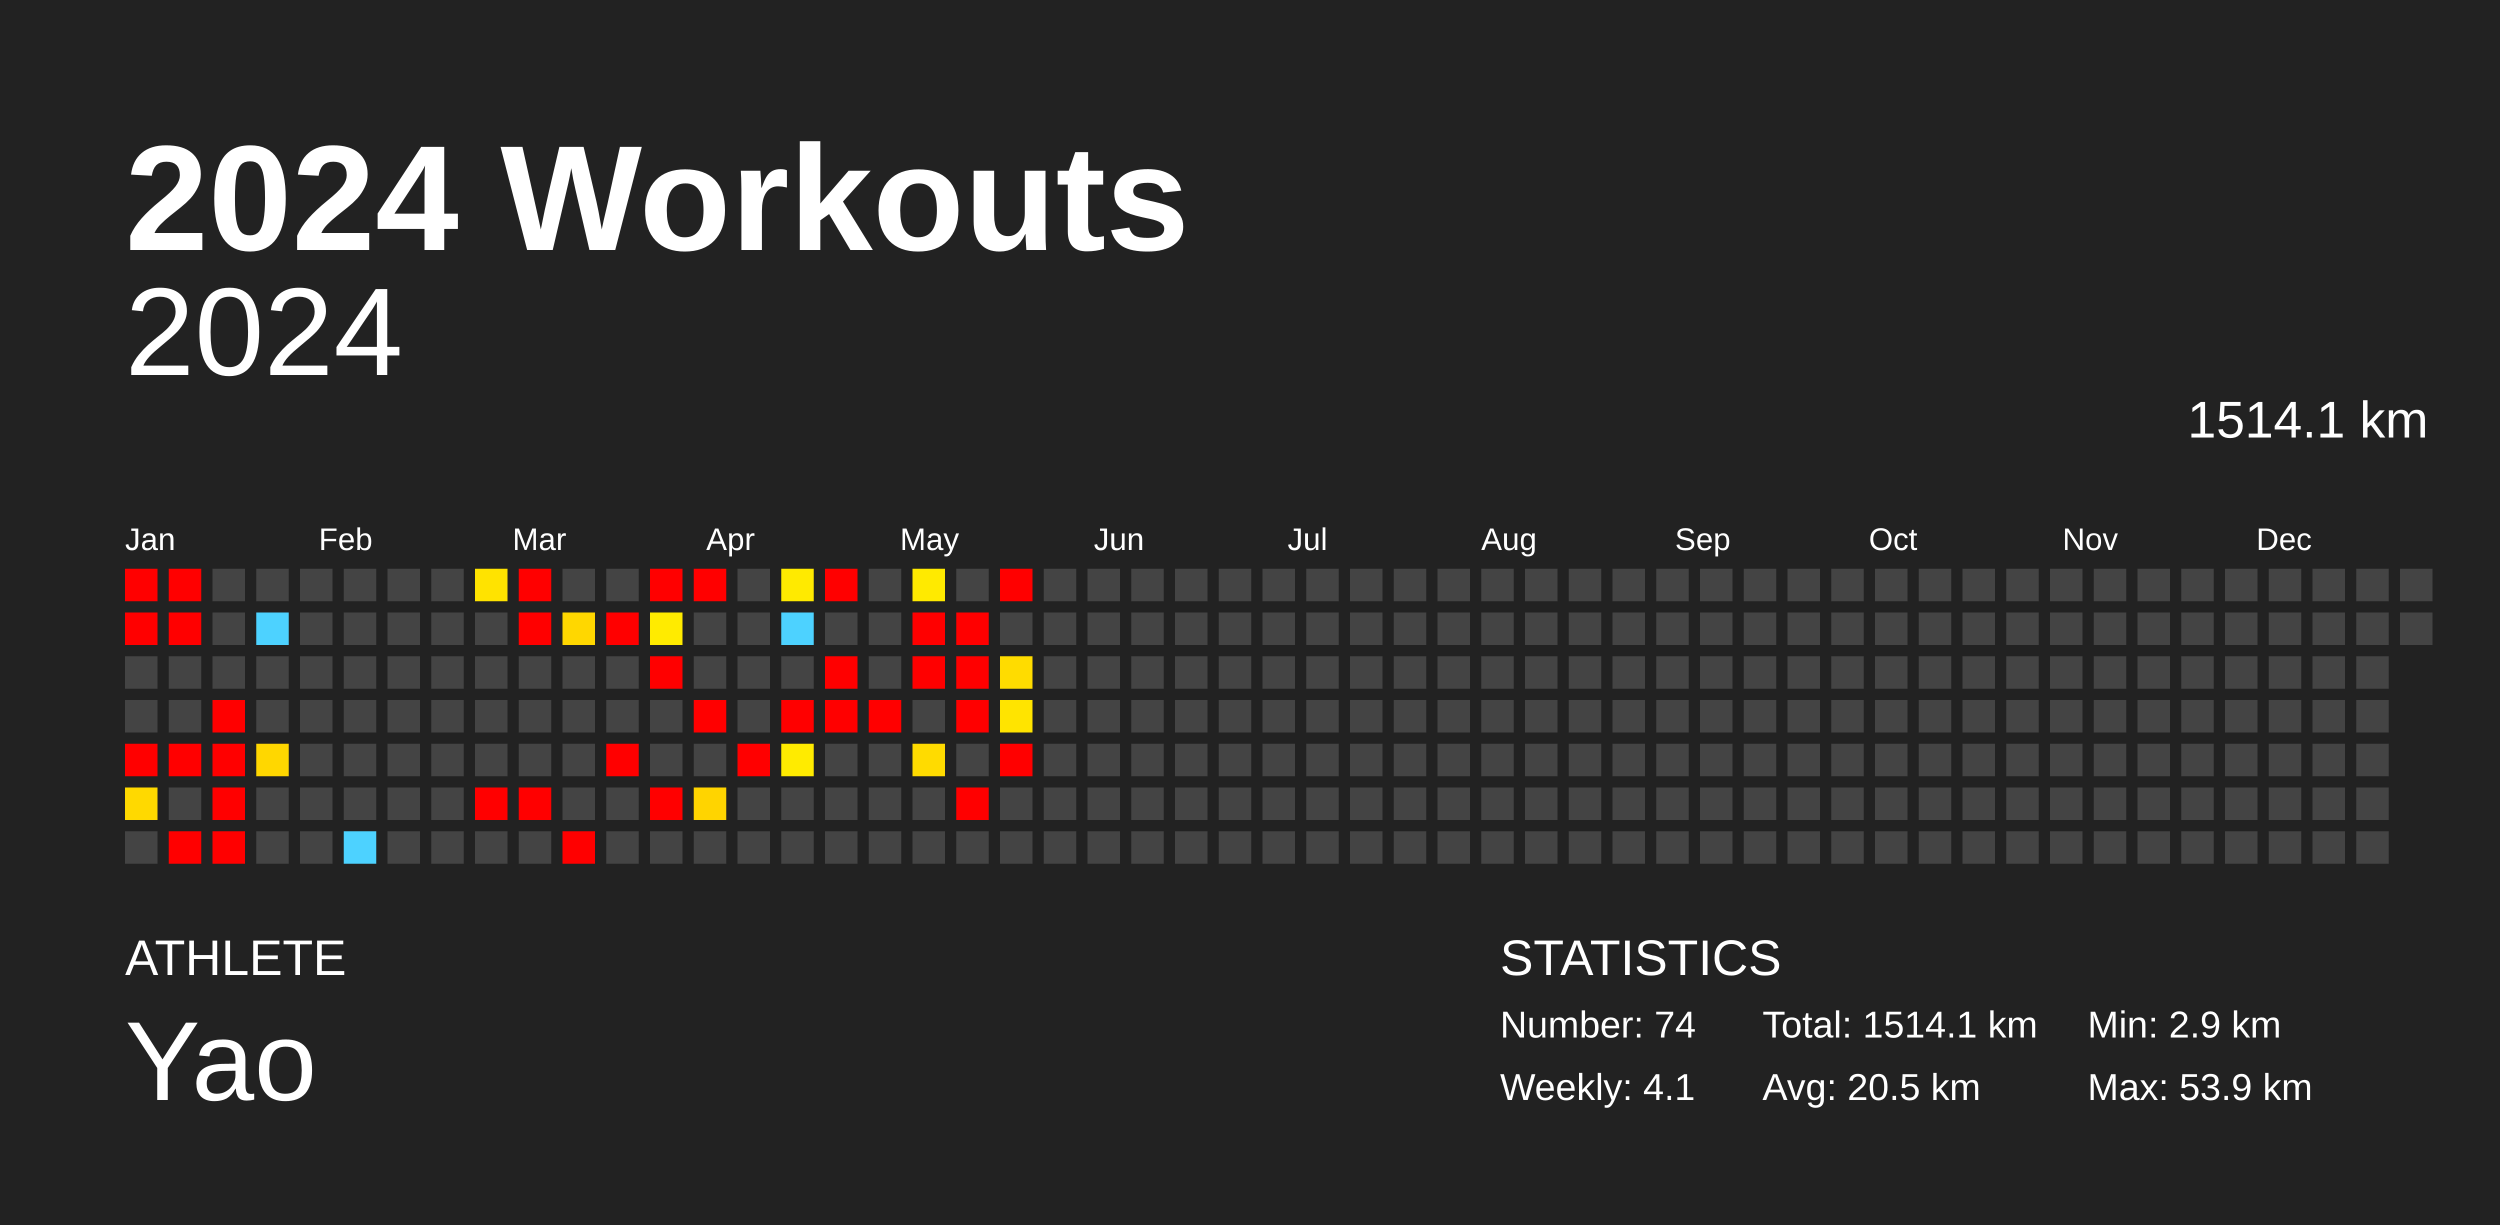
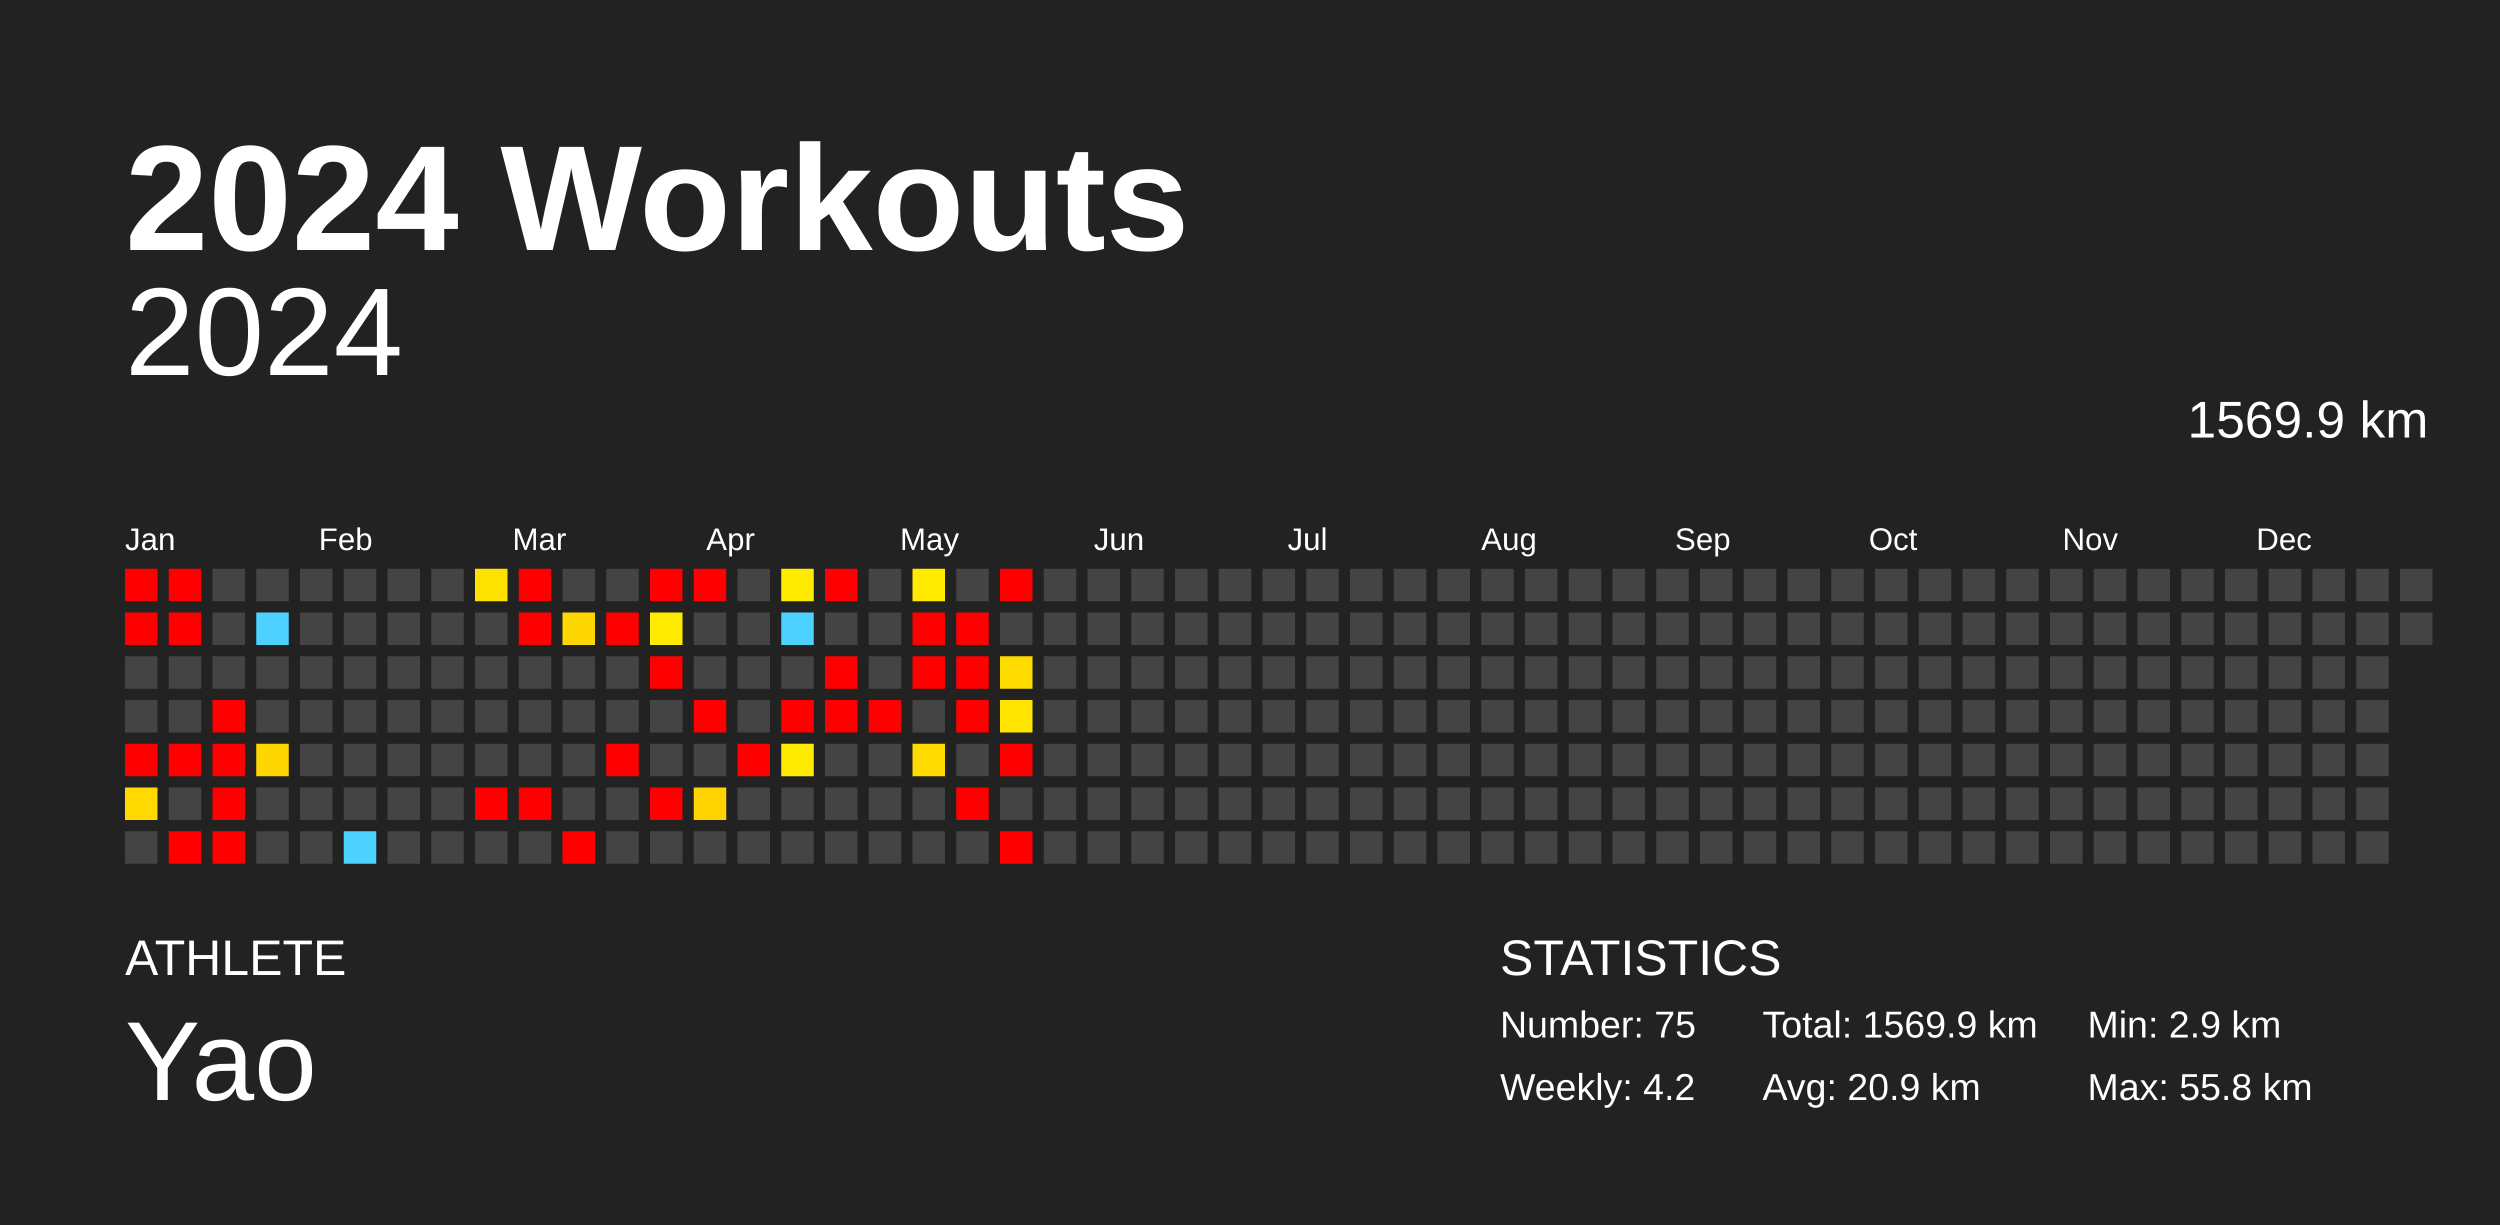
<svg xmlns="http://www.w3.org/2000/svg" baseProfile="full" height="98mm" version="1.1" viewBox="0,0,200,98" width="200mm">
  <defs />
  <rect fill="#222222" height="98" width="200" x="0" y="0" />
  <text fill="#FFFFFF" style="font-size:12px; font-family:Arial; font-weight:bold;" x="10" y="20">2024 Workouts</text>
  <text fill="#FFFFFF" style="font-size:4px; font-family:Arial" x="10" y="78">ATHLETE</text>
  <text fill="#FFFFFF" style="font-size:9px; font-family:Arial" x="10" y="88">Yao</text>
  <text fill="#FFFFFF" style="font-size:4px; font-family:Arial" x="120" y="78">STATISTICS</text>
-   <text fill="#FFFFFF" style="font-size:3px; font-family:Arial" x="120" y="83">Number: 74</text>
-   <text fill="#FFFFFF" style="font-size:3px; font-family:Arial" x="120" y="88">Weekly: 4.1</text>
-   <text fill="#FFFFFF" style="font-size:3px; font-family:Arial" x="141" y="83">Total: 1514.1 km</text>
-   <text fill="#FFFFFF" style="font-size:3px; font-family:Arial" x="141" y="88">Avg: 20.5 km</text>
+   <text fill="#FFFFFF" style="font-size:3px; font-family:Arial" x="120" y="83">Number: 75</text>
+   <text fill="#FFFFFF" style="font-size:3px; font-family:Arial" x="120" y="88">Weekly: 4.2</text>
+   <text fill="#FFFFFF" style="font-size:3px; font-family:Arial" x="141" y="83">Total: 1569.9 km</text>
+   <text fill="#FFFFFF" style="font-size:3px; font-family:Arial" x="141" y="88">Avg: 20.9 km</text>
  <text fill="#FFFFFF" style="font-size:3px; font-family:Arial" x="167" y="83">Min: 2.9 km</text>
-   <text fill="#FFFFFF" style="font-size:3px; font-family:Arial" x="167" y="88">Max: 53.9 km</text>
+   <text fill="#FFFFFF" style="font-size:3px; font-family:Arial" x="167" y="88">Max: 55.8 km</text>
  <text alignment-baseline="hanging" fill="#FFFFFF" style="font-size:10.0px; font-family:Arial;" x="10" y="30">2024</text>
-   <text alignment-baseline="hanging" fill="#FFFFFF" style="font-size:4.125px; font-family:Arial;" x="175" y="35">1514.1 km</text>
+   <text alignment-baseline="hanging" fill="#FFFFFF" style="font-size:4.125px; font-family:Arial;" x="175" y="35">1569.9 km</text>
  <text fill="#FFFFFF" style="font-size:2.5px; font-family:Arial" x="10.0" y="44">Jan</text>
  <text fill="#FFFFFF" style="font-size:2.5px; font-family:Arial" x="25.5" y="44">Feb</text>
  <text fill="#FFFFFF" style="font-size:2.5px; font-family:Arial" x="41.0" y="44">Mar</text>
  <text fill="#FFFFFF" style="font-size:2.5px; font-family:Arial" x="56.5" y="44">Apr</text>
  <text fill="#FFFFFF" style="font-size:2.5px; font-family:Arial" x="72.0" y="44">May</text>
  <text fill="#FFFFFF" style="font-size:2.5px; font-family:Arial" x="87.5" y="44">Jun</text>
  <text fill="#FFFFFF" style="font-size:2.5px; font-family:Arial" x="103.0" y="44">Jul</text>
  <text fill="#FFFFFF" style="font-size:2.5px; font-family:Arial" x="118.5" y="44">Aug</text>
  <text fill="#FFFFFF" style="font-size:2.5px; font-family:Arial" x="134.0" y="44">Sep</text>
  <text fill="#FFFFFF" style="font-size:2.5px; font-family:Arial" x="149.5" y="44">Oct</text>
  <text fill="#FFFFFF" style="font-size:2.5px; font-family:Arial" x="165.0" y="44">Nov</text>
  <text fill="#FFFFFF" style="font-size:2.5px; font-family:Arial" x="180.5" y="44">Dec</text>
  <rect fill="red" height="2.6" width="2.6" x="10.0" y="45.5" />
  <rect fill="red" height="2.6" width="2.6" x="10.0" y="49.0" />
  <rect fill="#444444" height="2.6" width="2.6" x="10.0" y="52.5" />
  <rect fill="#444444" height="2.6" width="2.6" x="10.0" y="56.0" />
  <rect fill="red" height="2.6" width="2.6" x="10.0" y="59.5" />
  <rect fill="#ffd900" height="2.6" width="2.6" x="10.0" y="63.0" />
  <rect fill="#444444" height="2.6" width="2.6" x="10.0" y="66.5" />
  <rect fill="red" height="2.6" width="2.6" x="13.5" y="45.5" />
  <rect fill="red" height="2.6" width="2.6" x="13.5" y="49.0" />
  <rect fill="#444444" height="2.6" width="2.6" x="13.5" y="52.5" />
  <rect fill="#444444" height="2.6" width="2.6" x="13.5" y="56.0" />
  <rect fill="red" height="2.6" width="2.6" x="13.5" y="59.5" />
  <rect fill="#444444" height="2.6" width="2.6" x="13.5" y="63.0" />
  <rect fill="red" height="2.6" width="2.6" x="13.5" y="66.5" />
  <rect fill="#444444" height="2.6" width="2.6" x="17.0" y="45.5" />
  <rect fill="#444444" height="2.6" width="2.6" x="17.0" y="49.0" />
  <rect fill="#444444" height="2.6" width="2.6" x="17.0" y="52.5" />
  <rect fill="red" height="2.6" width="2.6" x="17.0" y="56.0" />
  <rect fill="red" height="2.6" width="2.6" x="17.0" y="59.5" />
  <rect fill="red" height="2.6" width="2.6" x="17.0" y="63.0" />
  <rect fill="red" height="2.6" width="2.6" x="17.0" y="66.5" />
  <rect fill="#444444" height="2.6" width="2.6" x="20.5" y="45.5" />
  <rect fill="#4dd2ff" height="2.6" width="2.6" x="20.5" y="49.0" />
  <rect fill="#444444" height="2.6" width="2.6" x="20.5" y="52.5" />
  <rect fill="#444444" height="2.6" width="2.6" x="20.5" y="56.0" />
  <rect fill="#ffd700" height="2.6" width="2.6" x="20.5" y="59.5" />
  <rect fill="#444444" height="2.6" width="2.6" x="20.5" y="63.0" />
  <rect fill="#444444" height="2.6" width="2.6" x="20.5" y="66.5" />
  <rect fill="#444444" height="2.6" width="2.6" x="24.0" y="45.5" />
  <rect fill="#444444" height="2.6" width="2.6" x="24.0" y="49.0" />
  <rect fill="#444444" height="2.6" width="2.6" x="24.0" y="52.5" />
  <rect fill="#444444" height="2.6" width="2.6" x="24.0" y="56.0" />
  <rect fill="#444444" height="2.6" width="2.6" x="24.0" y="59.5" />
  <rect fill="#444444" height="2.6" width="2.6" x="24.0" y="63.0" />
  <rect fill="#444444" height="2.6" width="2.6" x="24.0" y="66.5" />
  <rect fill="#444444" height="2.6" width="2.6" x="27.5" y="45.5" />
  <rect fill="#444444" height="2.6" width="2.6" x="27.5" y="49.0" />
  <rect fill="#444444" height="2.6" width="2.6" x="27.5" y="52.5" />
  <rect fill="#444444" height="2.6" width="2.6" x="27.5" y="56.0" />
  <rect fill="#444444" height="2.6" width="2.6" x="27.5" y="59.5" />
  <rect fill="#444444" height="2.6" width="2.6" x="27.5" y="63.0" />
  <rect fill="#4dd2ff" height="2.6" width="2.6" x="27.5" y="66.5" />
  <rect fill="#444444" height="2.6" width="2.6" x="31.0" y="45.5" />
  <rect fill="#444444" height="2.6" width="2.6" x="31.0" y="49.0" />
  <rect fill="#444444" height="2.6" width="2.6" x="31.0" y="52.5" />
  <rect fill="#444444" height="2.6" width="2.6" x="31.0" y="56.0" />
  <rect fill="#444444" height="2.6" width="2.6" x="31.0" y="59.5" />
  <rect fill="#444444" height="2.6" width="2.6" x="31.0" y="63.0" />
  <rect fill="#444444" height="2.6" width="2.6" x="31.0" y="66.5" />
  <rect fill="#444444" height="2.6" width="2.6" x="34.5" y="45.5" />
  <rect fill="#444444" height="2.6" width="2.6" x="34.5" y="49.0" />
  <rect fill="#444444" height="2.6" width="2.6" x="34.5" y="52.5" />
  <rect fill="#444444" height="2.6" width="2.6" x="34.5" y="56.0" />
  <rect fill="#444444" height="2.6" width="2.6" x="34.5" y="59.5" />
  <rect fill="#444444" height="2.6" width="2.6" x="34.5" y="63.0" />
  <rect fill="#444444" height="2.6" width="2.6" x="34.5" y="66.5" />
  <rect fill="#ffe300" height="2.6" width="2.6" x="38.0" y="45.5" />
  <rect fill="#444444" height="2.6" width="2.6" x="38.0" y="49.0" />
  <rect fill="#444444" height="2.6" width="2.6" x="38.0" y="52.5" />
  <rect fill="#444444" height="2.6" width="2.6" x="38.0" y="56.0" />
  <rect fill="#444444" height="2.6" width="2.6" x="38.0" y="59.5" />
  <rect fill="red" height="2.6" width="2.6" x="38.0" y="63.0" />
  <rect fill="#444444" height="2.6" width="2.6" x="38.0" y="66.5" />
  <rect fill="red" height="2.6" width="2.6" x="41.5" y="45.5" />
  <rect fill="red" height="2.6" width="2.6" x="41.5" y="49.0" />
  <rect fill="#444444" height="2.6" width="2.6" x="41.5" y="52.5" />
  <rect fill="#444444" height="2.6" width="2.6" x="41.5" y="56.0" />
  <rect fill="#444444" height="2.6" width="2.6" x="41.5" y="59.5" />
  <rect fill="red" height="2.6" width="2.6" x="41.5" y="63.0" />
  <rect fill="#444444" height="2.6" width="2.6" x="41.5" y="66.5" />
  <rect fill="#444444" height="2.6" width="2.6" x="45.0" y="45.5" />
  <rect fill="#ffd700" height="2.6" width="2.6" x="45.0" y="49.0" />
  <rect fill="#444444" height="2.6" width="2.6" x="45.0" y="52.5" />
  <rect fill="#444444" height="2.6" width="2.6" x="45.0" y="56.0" />
  <rect fill="#444444" height="2.6" width="2.6" x="45.0" y="59.5" />
  <rect fill="#444444" height="2.6" width="2.6" x="45.0" y="63.0" />
  <rect fill="red" height="2.6" width="2.6" x="45.0" y="66.5" />
  <rect fill="#444444" height="2.6" width="2.6" x="48.5" y="45.5" />
  <rect fill="red" height="2.6" width="2.6" x="48.5" y="49.0" />
  <rect fill="#444444" height="2.6" width="2.6" x="48.5" y="52.5" />
  <rect fill="#444444" height="2.6" width="2.6" x="48.5" y="56.0" />
  <rect fill="red" height="2.6" width="2.6" x="48.5" y="59.5" />
  <rect fill="#444444" height="2.6" width="2.6" x="48.5" y="63.0" />
  <rect fill="#444444" height="2.6" width="2.6" x="48.5" y="66.5" />
  <rect fill="red" height="2.6" width="2.6" x="52.0" y="45.5" />
  <rect fill="#ffeb00" height="2.6" width="2.6" x="52.0" y="49.0" />
  <rect fill="red" height="2.6" width="2.6" x="52.0" y="52.5" />
  <rect fill="#444444" height="2.6" width="2.6" x="52.0" y="56.0" />
  <rect fill="#444444" height="2.6" width="2.6" x="52.0" y="59.5" />
  <rect fill="red" height="2.6" width="2.6" x="52.0" y="63.0" />
  <rect fill="#444444" height="2.6" width="2.6" x="52.0" y="66.5" />
  <rect fill="red" height="2.6" width="2.6" x="55.5" y="45.5" />
  <rect fill="#444444" height="2.6" width="2.6" x="55.5" y="49.0" />
  <rect fill="#444444" height="2.6" width="2.6" x="55.5" y="52.5" />
  <rect fill="red" height="2.6" width="2.6" x="55.5" y="56.0" />
  <rect fill="#444444" height="2.6" width="2.6" x="55.5" y="59.5" />
  <rect fill="#ffd400" height="2.6" width="2.6" x="55.5" y="63.0" />
  <rect fill="#444444" height="2.6" width="2.6" x="55.5" y="66.5" />
  <rect fill="#444444" height="2.6" width="2.6" x="59.0" y="45.5" />
  <rect fill="#444444" height="2.6" width="2.6" x="59.0" y="49.0" />
  <rect fill="#444444" height="2.6" width="2.6" x="59.0" y="52.5" />
  <rect fill="#444444" height="2.6" width="2.6" x="59.0" y="56.0" />
  <rect fill="red" height="2.6" width="2.6" x="59.0" y="59.5" />
  <rect fill="#444444" height="2.6" width="2.6" x="59.0" y="63.0" />
  <rect fill="#444444" height="2.6" width="2.6" x="59.0" y="66.5" />
  <rect fill="#ffea00" height="2.6" width="2.6" x="62.5" y="45.5" />
  <rect fill="#4dd2ff" height="2.6" width="2.6" x="62.5" y="49.0" />
  <rect fill="#444444" height="2.6" width="2.6" x="62.5" y="52.5" />
  <rect fill="red" height="2.6" width="2.6" x="62.5" y="56.0" />
  <rect fill="#ffeb00" height="2.6" width="2.6" x="62.5" y="59.5" />
  <rect fill="#444444" height="2.6" width="2.6" x="62.5" y="63.0" />
  <rect fill="#444444" height="2.6" width="2.6" x="62.5" y="66.5" />
  <rect fill="red" height="2.6" width="2.6" x="66.0" y="45.5" />
  <rect fill="#444444" height="2.6" width="2.6" x="66.0" y="49.0" />
  <rect fill="red" height="2.6" width="2.6" x="66.0" y="52.5" />
  <rect fill="red" height="2.6" width="2.6" x="66.0" y="56.0" />
  <rect fill="#444444" height="2.6" width="2.6" x="66.0" y="59.5" />
  <rect fill="#444444" height="2.6" width="2.6" x="66.0" y="63.0" />
  <rect fill="#444444" height="2.6" width="2.6" x="66.0" y="66.5" />
  <rect fill="#444444" height="2.6" width="2.6" x="69.5" y="45.5" />
  <rect fill="#444444" height="2.6" width="2.6" x="69.5" y="49.0" />
  <rect fill="#444444" height="2.6" width="2.6" x="69.5" y="52.5" />
  <rect fill="red" height="2.6" width="2.6" x="69.5" y="56.0" />
  <rect fill="#444444" height="2.6" width="2.6" x="69.5" y="59.5" />
  <rect fill="#444444" height="2.6" width="2.6" x="69.5" y="63.0" />
  <rect fill="#444444" height="2.6" width="2.6" x="69.5" y="66.5" />
  <rect fill="#ffea00" height="2.6" width="2.6" x="73.0" y="45.5" />
  <rect fill="red" height="2.6" width="2.6" x="73.0" y="49.0" />
  <rect fill="red" height="2.6" width="2.6" x="73.0" y="52.5" />
  <rect fill="#444444" height="2.6" width="2.6" x="73.0" y="56.0" />
  <rect fill="#ffdb00" height="2.6" width="2.6" x="73.0" y="59.5" />
  <rect fill="#444444" height="2.6" width="2.6" x="73.0" y="63.0" />
  <rect fill="#444444" height="2.6" width="2.6" x="73.0" y="66.5" />
  <rect fill="#444444" height="2.6" width="2.6" x="76.5" y="45.5" />
  <rect fill="red" height="2.6" width="2.6" x="76.5" y="49.0" />
  <rect fill="red" height="2.6" width="2.6" x="76.5" y="52.5" />
  <rect fill="red" height="2.6" width="2.6" x="76.5" y="56.0" />
  <rect fill="#444444" height="2.6" width="2.6" x="76.5" y="59.5" />
  <rect fill="red" height="2.6" width="2.6" x="76.5" y="63.0" />
  <rect fill="#444444" height="2.6" width="2.6" x="76.5" y="66.5" />
  <rect fill="red" height="2.6" width="2.6" x="80.0" y="45.5" />
  <rect fill="#444444" height="2.6" width="2.6" x="80.0" y="49.0" />
  <rect fill="#ffdc00" height="2.6" width="2.6" x="80.0" y="52.5" />
  <rect fill="#ffe400" height="2.6" width="2.6" x="80.0" y="56.0" />
  <rect fill="red" height="2.6" width="2.6" x="80.0" y="59.5" />
  <rect fill="#444444" height="2.6" width="2.6" x="80.0" y="63.0" />
-   <rect fill="#444444" height="2.6" width="2.6" x="80.0" y="66.5" />
+   <rect fill="red" height="2.6" width="2.6" x="80.0" y="66.5" />
  <rect fill="#444444" height="2.6" width="2.6" x="83.5" y="45.5" />
  <rect fill="#444444" height="2.6" width="2.6" x="83.5" y="49.0" />
  <rect fill="#444444" height="2.6" width="2.6" x="83.5" y="52.5" />
  <rect fill="#444444" height="2.6" width="2.6" x="83.5" y="56.0" />
  <rect fill="#444444" height="2.6" width="2.6" x="83.5" y="59.5" />
  <rect fill="#444444" height="2.6" width="2.6" x="83.5" y="63.0" />
  <rect fill="#444444" height="2.6" width="2.6" x="83.5" y="66.5" />
  <rect fill="#444444" height="2.6" width="2.6" x="87.0" y="45.5" />
  <rect fill="#444444" height="2.6" width="2.6" x="87.0" y="49.0" />
  <rect fill="#444444" height="2.6" width="2.6" x="87.0" y="52.5" />
  <rect fill="#444444" height="2.6" width="2.6" x="87.0" y="56.0" />
  <rect fill="#444444" height="2.6" width="2.6" x="87.0" y="59.5" />
  <rect fill="#444444" height="2.6" width="2.6" x="87.0" y="63.0" />
  <rect fill="#444444" height="2.6" width="2.6" x="87.0" y="66.5" />
  <rect fill="#444444" height="2.6" width="2.6" x="90.5" y="45.5" />
  <rect fill="#444444" height="2.6" width="2.6" x="90.5" y="49.0" />
  <rect fill="#444444" height="2.6" width="2.6" x="90.5" y="52.5" />
  <rect fill="#444444" height="2.6" width="2.6" x="90.5" y="56.0" />
  <rect fill="#444444" height="2.6" width="2.6" x="90.5" y="59.5" />
  <rect fill="#444444" height="2.6" width="2.6" x="90.5" y="63.0" />
  <rect fill="#444444" height="2.6" width="2.6" x="90.5" y="66.5" />
  <rect fill="#444444" height="2.6" width="2.6" x="94.0" y="45.5" />
  <rect fill="#444444" height="2.6" width="2.6" x="94.0" y="49.0" />
  <rect fill="#444444" height="2.6" width="2.6" x="94.0" y="52.5" />
  <rect fill="#444444" height="2.6" width="2.6" x="94.0" y="56.0" />
  <rect fill="#444444" height="2.6" width="2.6" x="94.0" y="59.5" />
  <rect fill="#444444" height="2.6" width="2.6" x="94.0" y="63.0" />
  <rect fill="#444444" height="2.6" width="2.6" x="94.0" y="66.5" />
  <rect fill="#444444" height="2.6" width="2.6" x="97.5" y="45.5" />
  <rect fill="#444444" height="2.6" width="2.6" x="97.5" y="49.0" />
  <rect fill="#444444" height="2.6" width="2.6" x="97.5" y="52.5" />
  <rect fill="#444444" height="2.6" width="2.6" x="97.5" y="56.0" />
  <rect fill="#444444" height="2.6" width="2.6" x="97.5" y="59.5" />
  <rect fill="#444444" height="2.6" width="2.6" x="97.5" y="63.0" />
  <rect fill="#444444" height="2.6" width="2.6" x="97.5" y="66.5" />
  <rect fill="#444444" height="2.6" width="2.6" x="101.0" y="45.5" />
  <rect fill="#444444" height="2.6" width="2.6" x="101.0" y="49.0" />
  <rect fill="#444444" height="2.6" width="2.6" x="101.0" y="52.5" />
  <rect fill="#444444" height="2.6" width="2.6" x="101.0" y="56.0" />
  <rect fill="#444444" height="2.6" width="2.6" x="101.0" y="59.5" />
  <rect fill="#444444" height="2.6" width="2.6" x="101.0" y="63.0" />
  <rect fill="#444444" height="2.6" width="2.6" x="101.0" y="66.5" />
  <rect fill="#444444" height="2.6" width="2.6" x="104.5" y="45.5" />
  <rect fill="#444444" height="2.6" width="2.6" x="104.5" y="49.0" />
  <rect fill="#444444" height="2.6" width="2.6" x="104.5" y="52.5" />
  <rect fill="#444444" height="2.6" width="2.6" x="104.5" y="56.0" />
  <rect fill="#444444" height="2.6" width="2.6" x="104.5" y="59.5" />
  <rect fill="#444444" height="2.6" width="2.6" x="104.5" y="63.0" />
  <rect fill="#444444" height="2.6" width="2.6" x="104.5" y="66.5" />
  <rect fill="#444444" height="2.6" width="2.6" x="108.0" y="45.5" />
  <rect fill="#444444" height="2.6" width="2.6" x="108.0" y="49.0" />
  <rect fill="#444444" height="2.6" width="2.6" x="108.0" y="52.5" />
  <rect fill="#444444" height="2.6" width="2.6" x="108.0" y="56.0" />
  <rect fill="#444444" height="2.6" width="2.6" x="108.0" y="59.5" />
  <rect fill="#444444" height="2.6" width="2.6" x="108.0" y="63.0" />
  <rect fill="#444444" height="2.6" width="2.6" x="108.0" y="66.5" />
  <rect fill="#444444" height="2.6" width="2.6" x="111.5" y="45.5" />
  <rect fill="#444444" height="2.6" width="2.6" x="111.5" y="49.0" />
  <rect fill="#444444" height="2.6" width="2.6" x="111.5" y="52.5" />
  <rect fill="#444444" height="2.6" width="2.6" x="111.5" y="56.0" />
  <rect fill="#444444" height="2.6" width="2.6" x="111.5" y="59.5" />
  <rect fill="#444444" height="2.6" width="2.6" x="111.5" y="63.0" />
  <rect fill="#444444" height="2.6" width="2.6" x="111.5" y="66.5" />
  <rect fill="#444444" height="2.6" width="2.6" x="115.0" y="45.5" />
  <rect fill="#444444" height="2.6" width="2.6" x="115.0" y="49.0" />
  <rect fill="#444444" height="2.6" width="2.6" x="115.0" y="52.5" />
  <rect fill="#444444" height="2.6" width="2.6" x="115.0" y="56.0" />
  <rect fill="#444444" height="2.6" width="2.6" x="115.0" y="59.5" />
  <rect fill="#444444" height="2.6" width="2.6" x="115.0" y="63.0" />
  <rect fill="#444444" height="2.6" width="2.6" x="115.0" y="66.5" />
  <rect fill="#444444" height="2.6" width="2.6" x="118.5" y="45.5" />
  <rect fill="#444444" height="2.6" width="2.6" x="118.5" y="49.0" />
  <rect fill="#444444" height="2.6" width="2.6" x="118.5" y="52.5" />
  <rect fill="#444444" height="2.6" width="2.6" x="118.5" y="56.0" />
  <rect fill="#444444" height="2.6" width="2.6" x="118.5" y="59.5" />
  <rect fill="#444444" height="2.6" width="2.6" x="118.5" y="63.0" />
  <rect fill="#444444" height="2.6" width="2.6" x="118.5" y="66.5" />
  <rect fill="#444444" height="2.6" width="2.6" x="122.0" y="45.5" />
  <rect fill="#444444" height="2.6" width="2.6" x="122.0" y="49.0" />
  <rect fill="#444444" height="2.6" width="2.6" x="122.0" y="52.5" />
  <rect fill="#444444" height="2.6" width="2.6" x="122.0" y="56.0" />
  <rect fill="#444444" height="2.6" width="2.6" x="122.0" y="59.5" />
  <rect fill="#444444" height="2.6" width="2.6" x="122.0" y="63.0" />
  <rect fill="#444444" height="2.6" width="2.6" x="122.0" y="66.5" />
  <rect fill="#444444" height="2.6" width="2.6" x="125.5" y="45.5" />
  <rect fill="#444444" height="2.6" width="2.6" x="125.5" y="49.0" />
  <rect fill="#444444" height="2.6" width="2.6" x="125.5" y="52.5" />
  <rect fill="#444444" height="2.6" width="2.6" x="125.5" y="56.0" />
  <rect fill="#444444" height="2.6" width="2.6" x="125.5" y="59.5" />
  <rect fill="#444444" height="2.6" width="2.6" x="125.5" y="63.0" />
  <rect fill="#444444" height="2.6" width="2.6" x="125.5" y="66.5" />
  <rect fill="#444444" height="2.6" width="2.6" x="129.0" y="45.5" />
  <rect fill="#444444" height="2.6" width="2.6" x="129.0" y="49.0" />
  <rect fill="#444444" height="2.6" width="2.6" x="129.0" y="52.5" />
  <rect fill="#444444" height="2.6" width="2.6" x="129.0" y="56.0" />
  <rect fill="#444444" height="2.6" width="2.6" x="129.0" y="59.5" />
  <rect fill="#444444" height="2.6" width="2.6" x="129.0" y="63.0" />
  <rect fill="#444444" height="2.6" width="2.6" x="129.0" y="66.5" />
  <rect fill="#444444" height="2.6" width="2.6" x="132.5" y="45.5" />
  <rect fill="#444444" height="2.6" width="2.6" x="132.5" y="49.0" />
  <rect fill="#444444" height="2.6" width="2.6" x="132.5" y="52.5" />
  <rect fill="#444444" height="2.6" width="2.6" x="132.5" y="56.0" />
  <rect fill="#444444" height="2.6" width="2.6" x="132.5" y="59.5" />
  <rect fill="#444444" height="2.6" width="2.6" x="132.5" y="63.0" />
  <rect fill="#444444" height="2.6" width="2.6" x="132.5" y="66.5" />
  <rect fill="#444444" height="2.6" width="2.6" x="136.0" y="45.5" />
  <rect fill="#444444" height="2.6" width="2.6" x="136.0" y="49.0" />
  <rect fill="#444444" height="2.6" width="2.6" x="136.0" y="52.5" />
  <rect fill="#444444" height="2.6" width="2.6" x="136.0" y="56.0" />
  <rect fill="#444444" height="2.6" width="2.6" x="136.0" y="59.5" />
  <rect fill="#444444" height="2.6" width="2.6" x="136.0" y="63.0" />
  <rect fill="#444444" height="2.6" width="2.6" x="136.0" y="66.5" />
  <rect fill="#444444" height="2.6" width="2.6" x="139.5" y="45.5" />
  <rect fill="#444444" height="2.6" width="2.6" x="139.5" y="49.0" />
  <rect fill="#444444" height="2.6" width="2.6" x="139.5" y="52.5" />
  <rect fill="#444444" height="2.6" width="2.6" x="139.5" y="56.0" />
  <rect fill="#444444" height="2.6" width="2.6" x="139.5" y="59.5" />
  <rect fill="#444444" height="2.6" width="2.6" x="139.5" y="63.0" />
  <rect fill="#444444" height="2.6" width="2.6" x="139.5" y="66.5" />
  <rect fill="#444444" height="2.6" width="2.6" x="143.0" y="45.5" />
  <rect fill="#444444" height="2.6" width="2.6" x="143.0" y="49.0" />
  <rect fill="#444444" height="2.6" width="2.6" x="143.0" y="52.5" />
  <rect fill="#444444" height="2.6" width="2.6" x="143.0" y="56.0" />
  <rect fill="#444444" height="2.6" width="2.6" x="143.0" y="59.5" />
  <rect fill="#444444" height="2.6" width="2.6" x="143.0" y="63.0" />
  <rect fill="#444444" height="2.6" width="2.6" x="143.0" y="66.5" />
  <rect fill="#444444" height="2.6" width="2.6" x="146.5" y="45.5" />
  <rect fill="#444444" height="2.6" width="2.6" x="146.5" y="49.0" />
  <rect fill="#444444" height="2.6" width="2.6" x="146.5" y="52.5" />
  <rect fill="#444444" height="2.6" width="2.6" x="146.5" y="56.0" />
  <rect fill="#444444" height="2.6" width="2.6" x="146.5" y="59.5" />
  <rect fill="#444444" height="2.6" width="2.6" x="146.5" y="63.0" />
  <rect fill="#444444" height="2.6" width="2.6" x="146.5" y="66.5" />
  <rect fill="#444444" height="2.6" width="2.6" x="150.0" y="45.5" />
  <rect fill="#444444" height="2.6" width="2.6" x="150.0" y="49.0" />
  <rect fill="#444444" height="2.6" width="2.6" x="150.0" y="52.5" />
  <rect fill="#444444" height="2.6" width="2.6" x="150.0" y="56.0" />
  <rect fill="#444444" height="2.6" width="2.6" x="150.0" y="59.5" />
  <rect fill="#444444" height="2.6" width="2.6" x="150.0" y="63.0" />
  <rect fill="#444444" height="2.6" width="2.6" x="150.0" y="66.5" />
  <rect fill="#444444" height="2.6" width="2.6" x="153.5" y="45.5" />
  <rect fill="#444444" height="2.6" width="2.6" x="153.5" y="49.0" />
  <rect fill="#444444" height="2.6" width="2.6" x="153.5" y="52.5" />
  <rect fill="#444444" height="2.6" width="2.6" x="153.5" y="56.0" />
  <rect fill="#444444" height="2.6" width="2.6" x="153.5" y="59.5" />
  <rect fill="#444444" height="2.6" width="2.6" x="153.5" y="63.0" />
  <rect fill="#444444" height="2.6" width="2.6" x="153.5" y="66.5" />
  <rect fill="#444444" height="2.6" width="2.6" x="157.0" y="45.5" />
  <rect fill="#444444" height="2.6" width="2.6" x="157.0" y="49.0" />
  <rect fill="#444444" height="2.6" width="2.6" x="157.0" y="52.5" />
  <rect fill="#444444" height="2.6" width="2.6" x="157.0" y="56.0" />
  <rect fill="#444444" height="2.6" width="2.6" x="157.0" y="59.5" />
  <rect fill="#444444" height="2.6" width="2.6" x="157.0" y="63.0" />
  <rect fill="#444444" height="2.6" width="2.6" x="157.0" y="66.5" />
  <rect fill="#444444" height="2.6" width="2.6" x="160.5" y="45.5" />
  <rect fill="#444444" height="2.6" width="2.6" x="160.5" y="49.0" />
  <rect fill="#444444" height="2.6" width="2.6" x="160.5" y="52.5" />
  <rect fill="#444444" height="2.6" width="2.6" x="160.5" y="56.0" />
  <rect fill="#444444" height="2.6" width="2.6" x="160.5" y="59.5" />
  <rect fill="#444444" height="2.6" width="2.6" x="160.5" y="63.0" />
  <rect fill="#444444" height="2.6" width="2.6" x="160.5" y="66.5" />
  <rect fill="#444444" height="2.6" width="2.6" x="164.0" y="45.5" />
  <rect fill="#444444" height="2.6" width="2.6" x="164.0" y="49.0" />
  <rect fill="#444444" height="2.6" width="2.6" x="164.0" y="52.5" />
  <rect fill="#444444" height="2.6" width="2.6" x="164.0" y="56.0" />
  <rect fill="#444444" height="2.6" width="2.6" x="164.0" y="59.5" />
  <rect fill="#444444" height="2.6" width="2.6" x="164.0" y="63.0" />
  <rect fill="#444444" height="2.6" width="2.6" x="164.0" y="66.5" />
  <rect fill="#444444" height="2.6" width="2.6" x="167.5" y="45.5" />
  <rect fill="#444444" height="2.6" width="2.6" x="167.5" y="49.0" />
  <rect fill="#444444" height="2.6" width="2.6" x="167.5" y="52.5" />
  <rect fill="#444444" height="2.6" width="2.6" x="167.5" y="56.0" />
  <rect fill="#444444" height="2.6" width="2.6" x="167.5" y="59.5" />
  <rect fill="#444444" height="2.6" width="2.6" x="167.5" y="63.0" />
  <rect fill="#444444" height="2.6" width="2.6" x="167.5" y="66.5" />
  <rect fill="#444444" height="2.6" width="2.6" x="171.0" y="45.5" />
  <rect fill="#444444" height="2.6" width="2.6" x="171.0" y="49.0" />
  <rect fill="#444444" height="2.6" width="2.6" x="171.0" y="52.5" />
  <rect fill="#444444" height="2.6" width="2.6" x="171.0" y="56.0" />
  <rect fill="#444444" height="2.6" width="2.6" x="171.0" y="59.5" />
  <rect fill="#444444" height="2.6" width="2.6" x="171.0" y="63.0" />
  <rect fill="#444444" height="2.6" width="2.6" x="171.0" y="66.5" />
  <rect fill="#444444" height="2.6" width="2.6" x="174.5" y="45.5" />
  <rect fill="#444444" height="2.6" width="2.6" x="174.5" y="49.0" />
  <rect fill="#444444" height="2.6" width="2.6" x="174.5" y="52.5" />
  <rect fill="#444444" height="2.6" width="2.6" x="174.5" y="56.0" />
  <rect fill="#444444" height="2.6" width="2.6" x="174.5" y="59.5" />
  <rect fill="#444444" height="2.6" width="2.6" x="174.5" y="63.0" />
  <rect fill="#444444" height="2.6" width="2.6" x="174.5" y="66.5" />
  <rect fill="#444444" height="2.6" width="2.6" x="178.0" y="45.5" />
  <rect fill="#444444" height="2.6" width="2.6" x="178.0" y="49.0" />
  <rect fill="#444444" height="2.6" width="2.6" x="178.0" y="52.5" />
  <rect fill="#444444" height="2.6" width="2.6" x="178.0" y="56.0" />
  <rect fill="#444444" height="2.6" width="2.6" x="178.0" y="59.5" />
  <rect fill="#444444" height="2.6" width="2.6" x="178.0" y="63.0" />
  <rect fill="#444444" height="2.6" width="2.6" x="178.0" y="66.5" />
  <rect fill="#444444" height="2.6" width="2.6" x="181.5" y="45.5" />
  <rect fill="#444444" height="2.6" width="2.6" x="181.5" y="49.0" />
  <rect fill="#444444" height="2.6" width="2.6" x="181.5" y="52.5" />
  <rect fill="#444444" height="2.6" width="2.6" x="181.5" y="56.0" />
  <rect fill="#444444" height="2.6" width="2.6" x="181.5" y="59.5" />
  <rect fill="#444444" height="2.6" width="2.6" x="181.5" y="63.0" />
  <rect fill="#444444" height="2.6" width="2.6" x="181.5" y="66.5" />
  <rect fill="#444444" height="2.6" width="2.6" x="185.0" y="45.5" />
  <rect fill="#444444" height="2.6" width="2.6" x="185.0" y="49.0" />
  <rect fill="#444444" height="2.6" width="2.6" x="185.0" y="52.5" />
  <rect fill="#444444" height="2.6" width="2.6" x="185.0" y="56.0" />
  <rect fill="#444444" height="2.6" width="2.6" x="185.0" y="59.5" />
  <rect fill="#444444" height="2.6" width="2.6" x="185.0" y="63.0" />
  <rect fill="#444444" height="2.6" width="2.6" x="185.0" y="66.5" />
  <rect fill="#444444" height="2.6" width="2.6" x="188.5" y="45.5" />
  <rect fill="#444444" height="2.6" width="2.6" x="188.5" y="49.0" />
  <rect fill="#444444" height="2.6" width="2.6" x="188.5" y="52.5" />
  <rect fill="#444444" height="2.6" width="2.6" x="188.5" y="56.0" />
  <rect fill="#444444" height="2.6" width="2.6" x="188.5" y="59.5" />
  <rect fill="#444444" height="2.6" width="2.6" x="188.5" y="63.0" />
  <rect fill="#444444" height="2.6" width="2.6" x="188.5" y="66.5" />
  <rect fill="#444444" height="2.6" width="2.6" x="192.0" y="45.5" />
  <rect fill="#444444" height="2.6" width="2.6" x="192.0" y="49.0" />
</svg>
